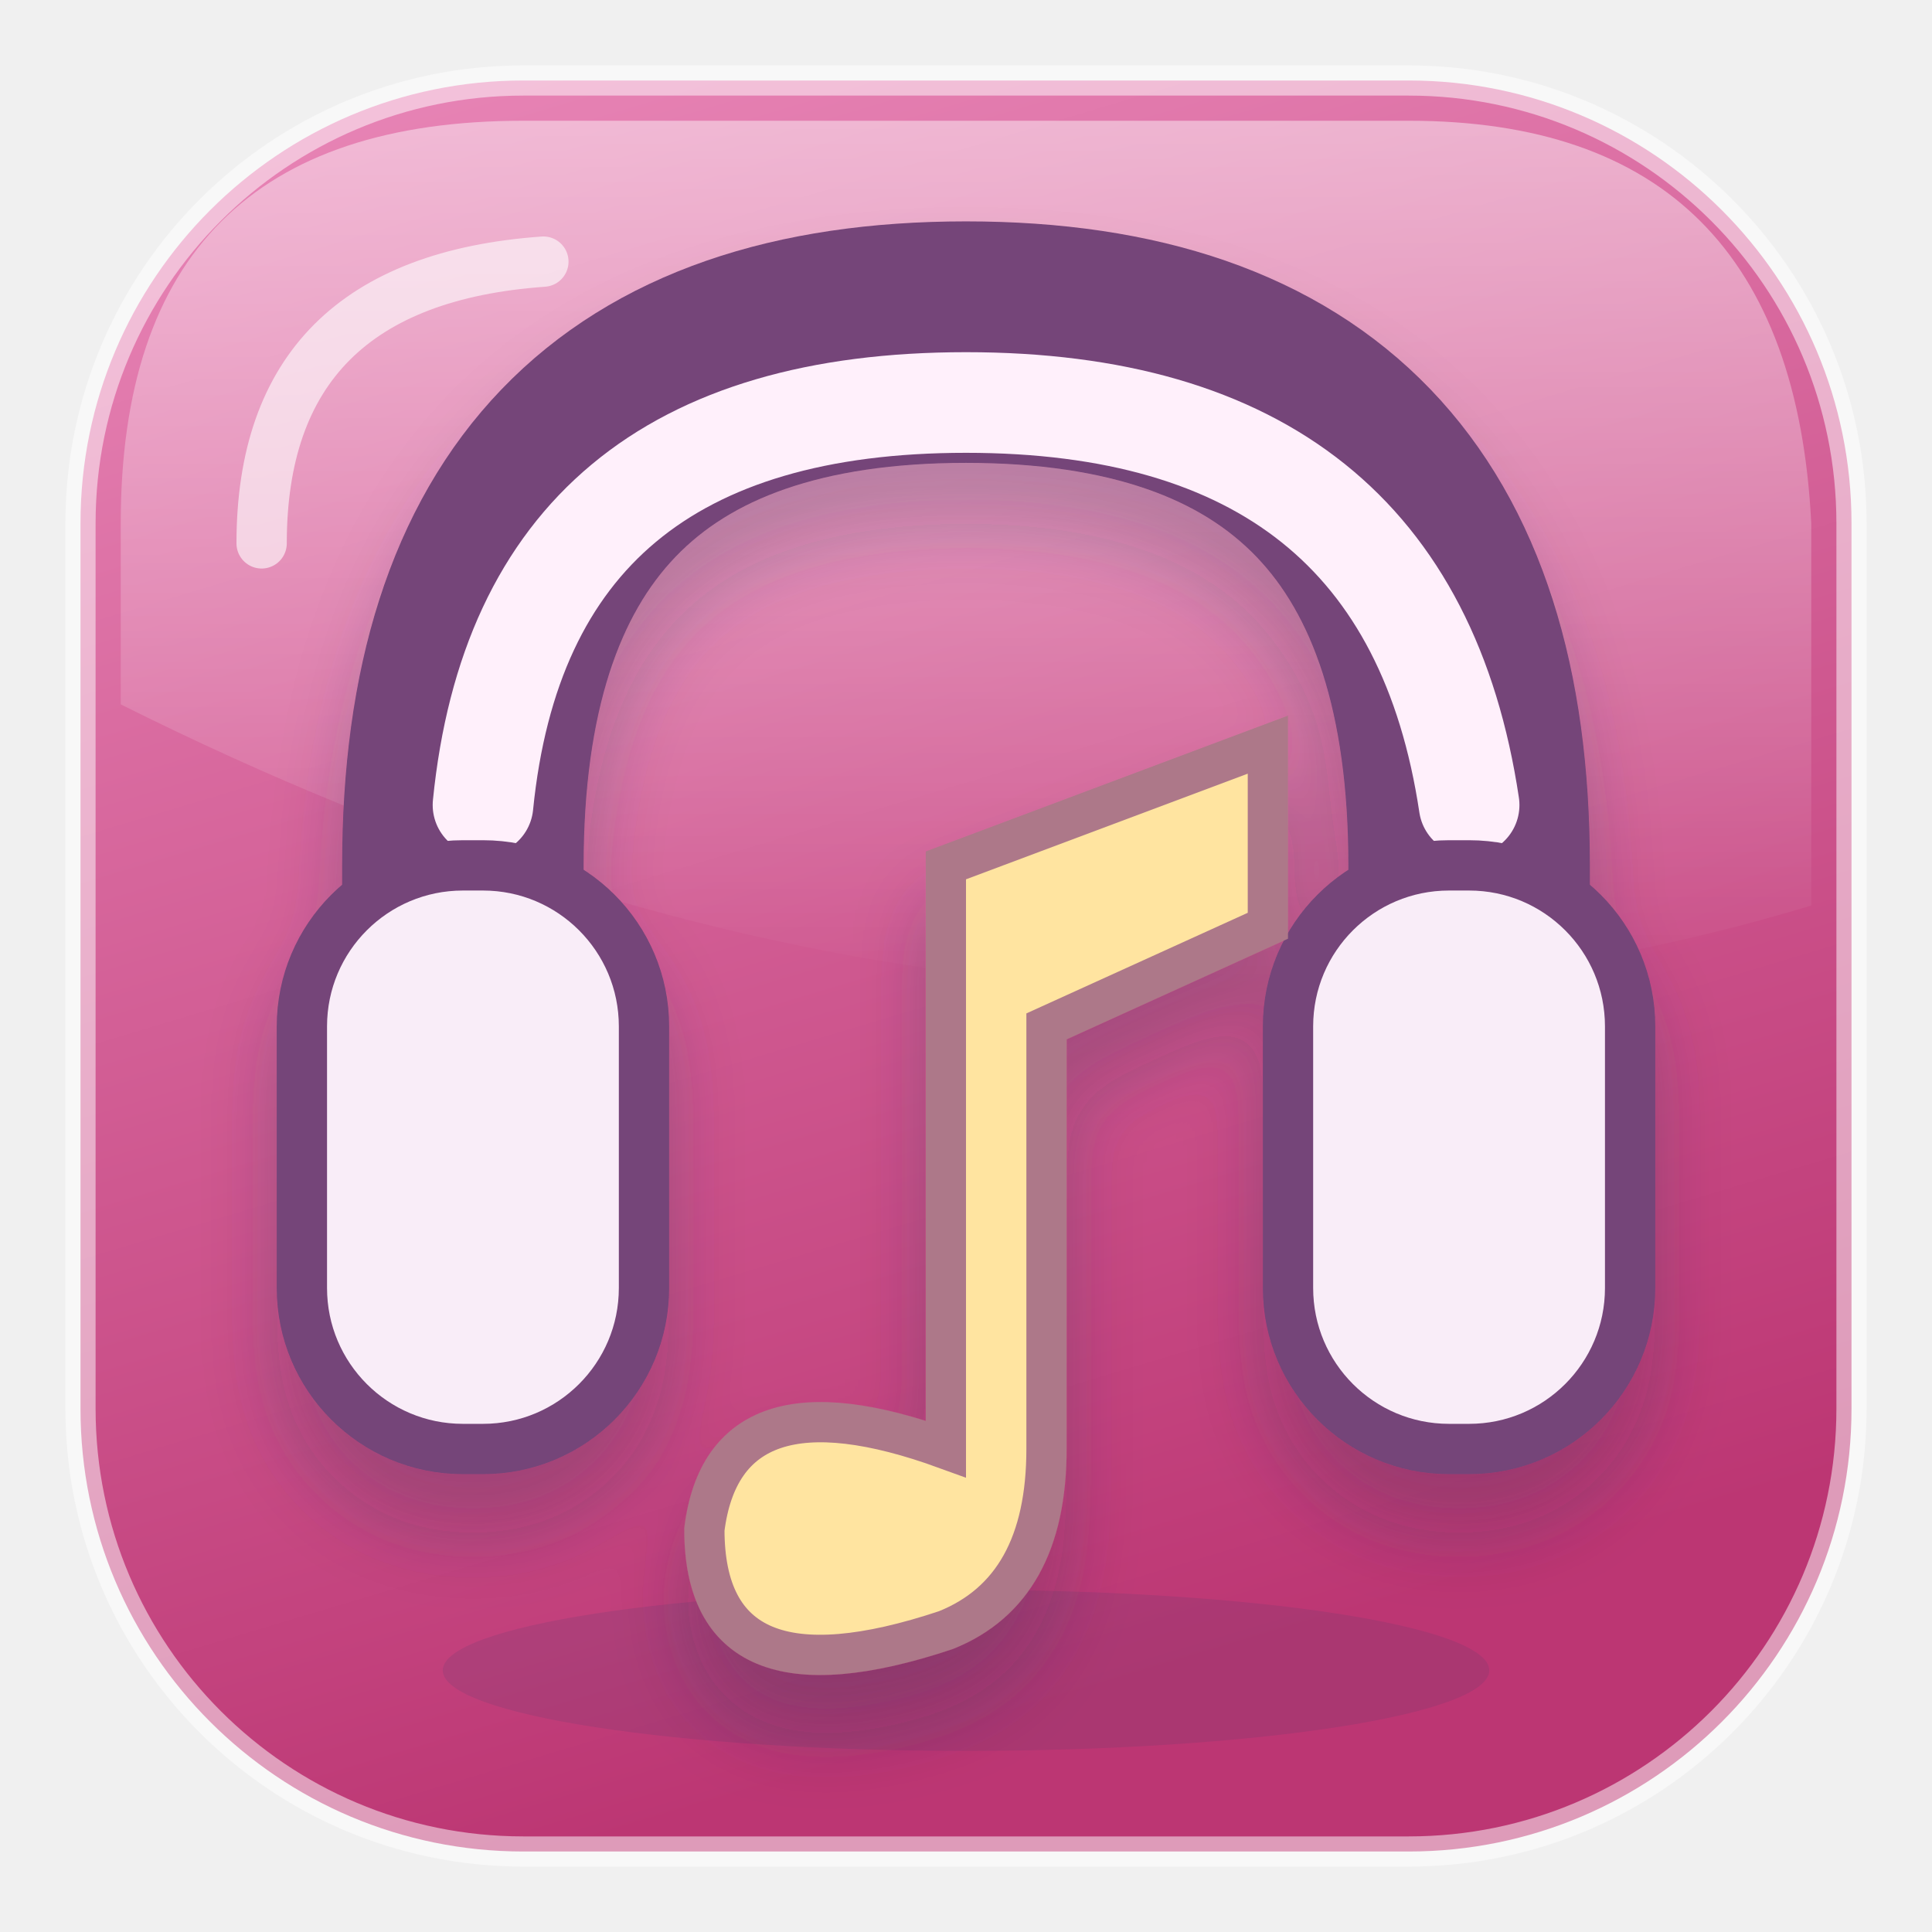
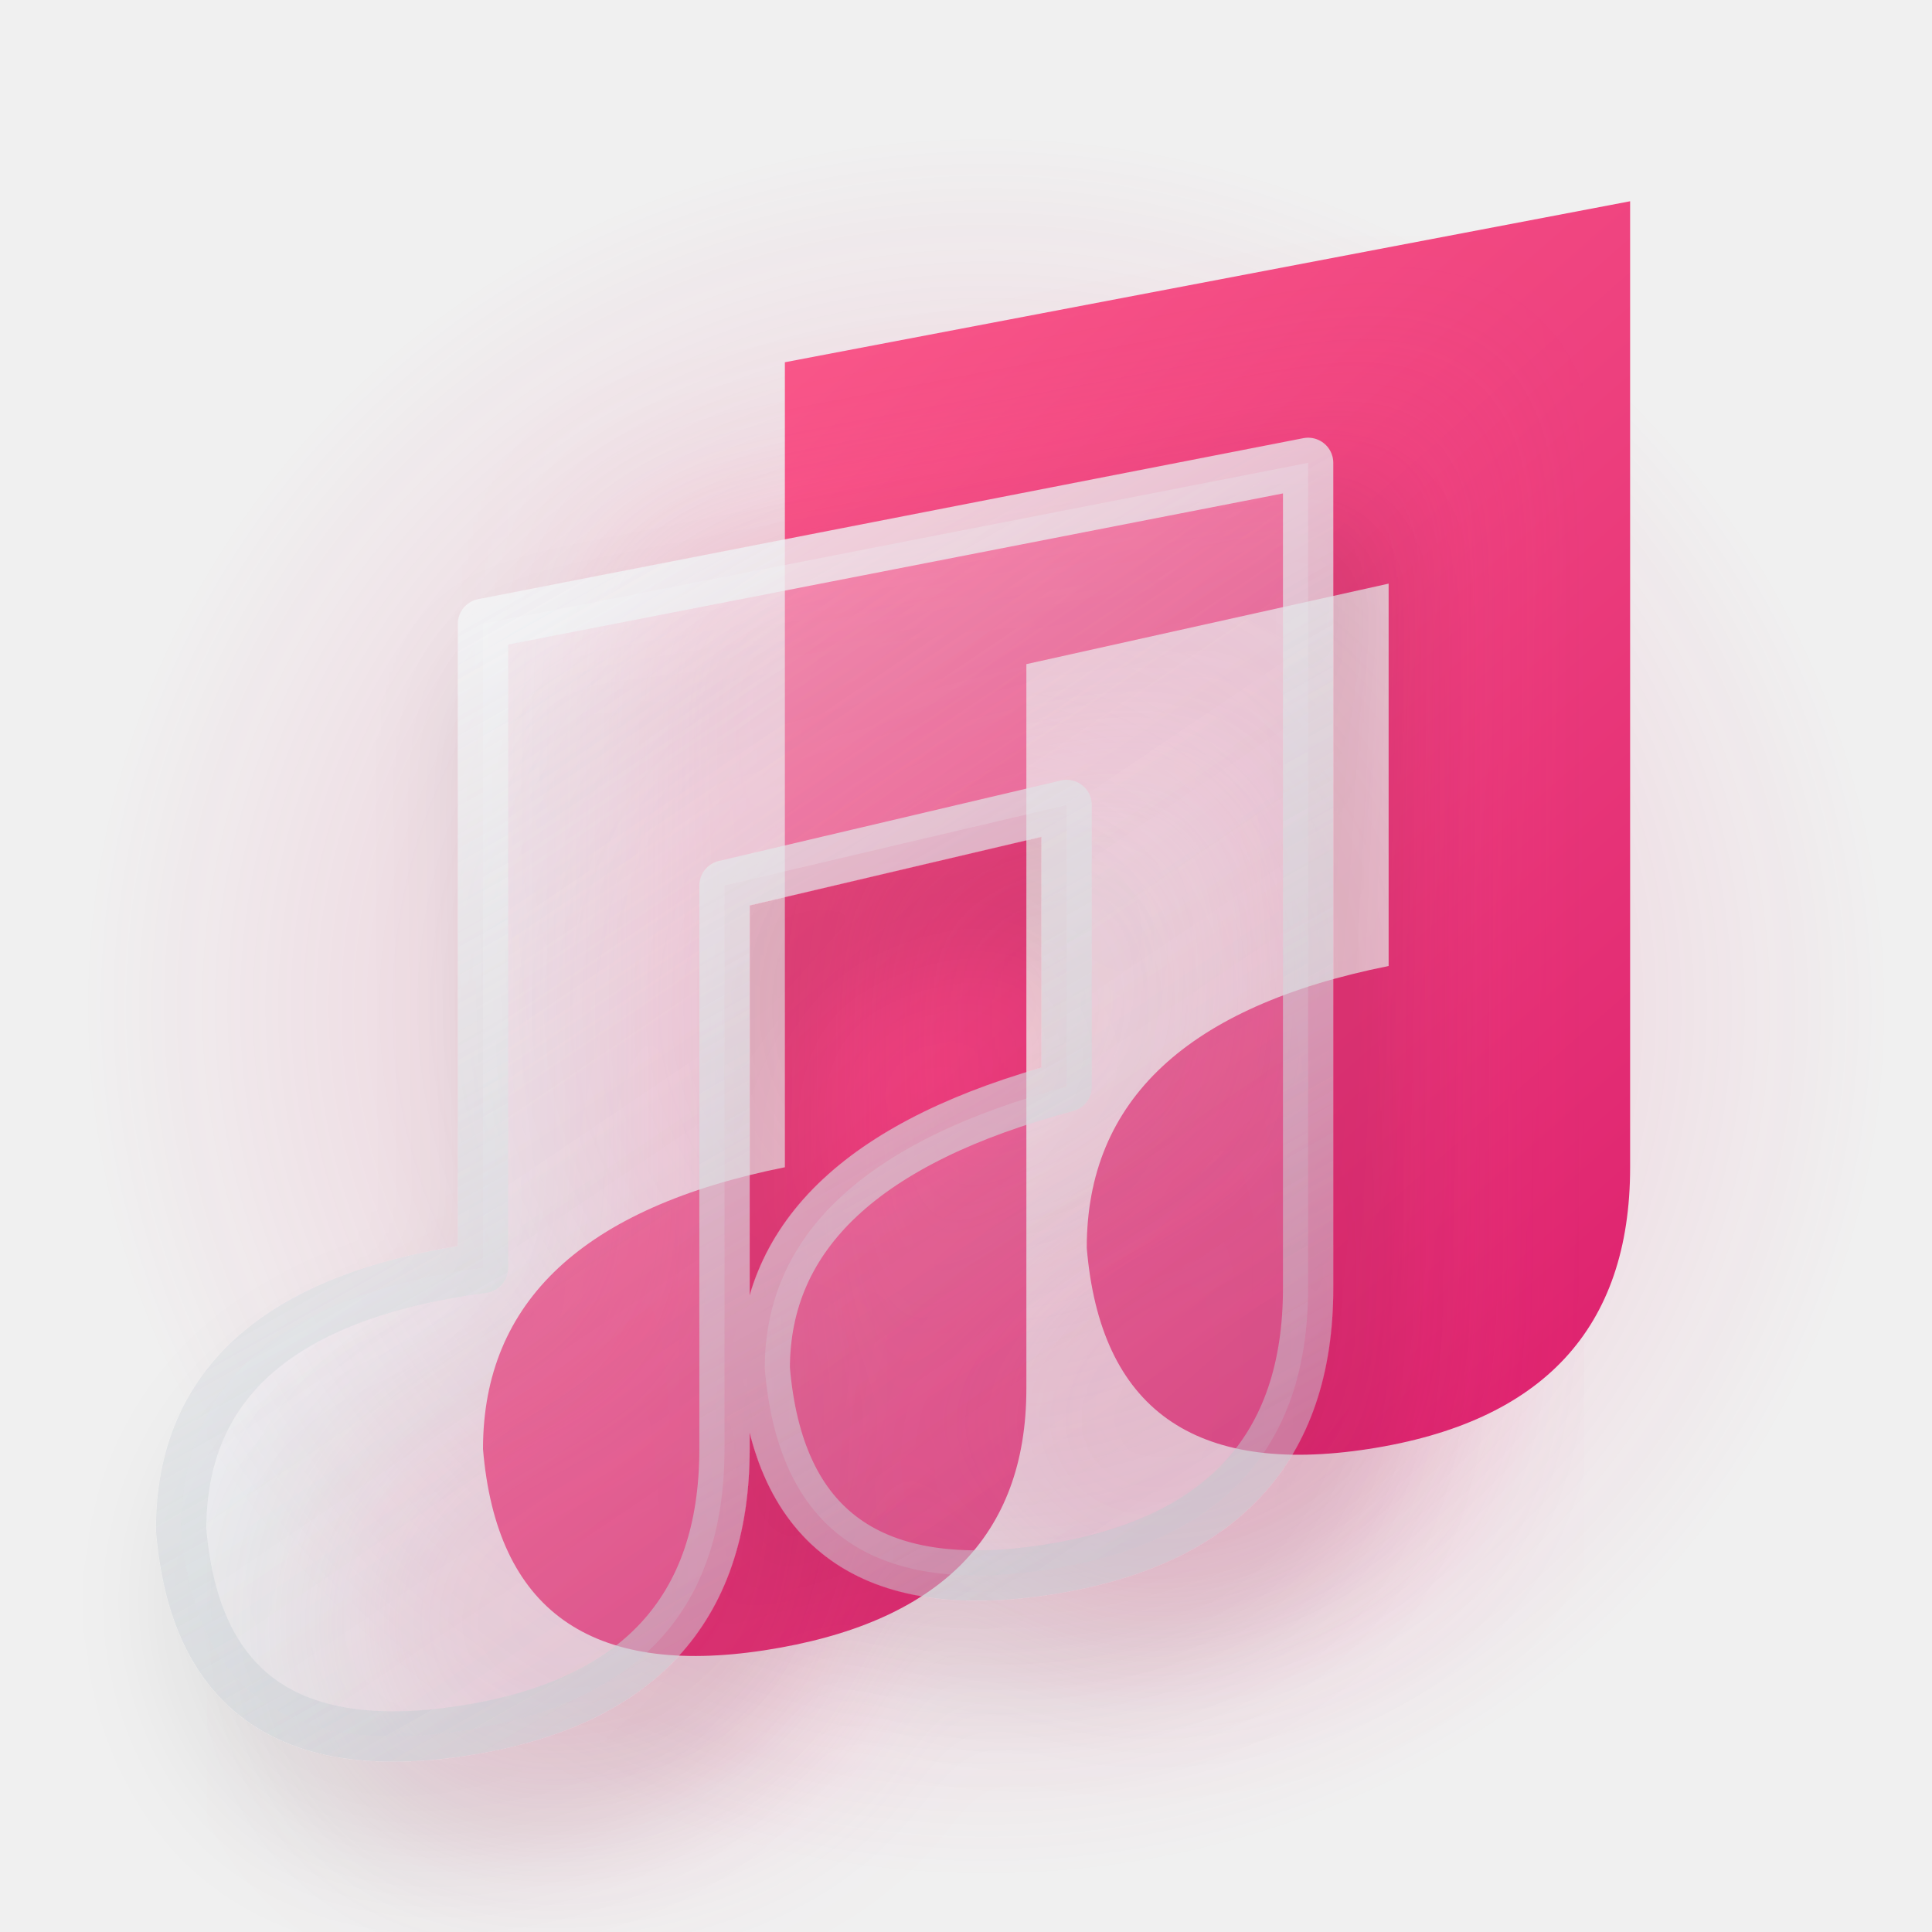
<svg xmlns="http://www.w3.org/2000/svg" viewBox="0 0 96 96">
  <defs>
-     <linearGradient id="tile" x2=".3" y2="1">
-       <stop stop-color="#e987b8" />
-       <stop offset="1" stop-color="#bc3673" />
+     <linearGradient id="color" x1="0" y1="0" x2=".7" y2="1">
+       <stop stop-color="#ff628f" />
+       <stop offset="1" stop-color="#de236f" />
    </linearGradient>
-     <linearGradient id="gloss" x2="0" y2="1">
-       <stop stop-color="#fff" stop-opacity=".45" />
-       <stop offset="1" stop-color="#fff" stop-opacity="0" />
+     <linearGradient id="glass" x1="0" y1="0" x2=".6" y2="1">
+       <stop stop-color="#ffffff" stop-opacity=".45" />
+       <stop offset=".5" stop-color="#f3f7ff" stop-opacity=".23" />
+       <stop offset="1" stop-color="#c3cfd9" stop-opacity=".18" />
    </linearGradient>
-     <filter id="shadow" x="-30%" y="-30%" width="160%" height="170%">
-       <feDropShadow dx="0" dy="3" stdDeviation="1.8" flood-color="#283055" flood-opacity=".23" />
+     <linearGradient id="edge" x1="0" y1="0" x2=".5" y2="1">
+       <stop stop-color="#fff" stop-opacity=".92" />
+       <stop offset="1" stop-color="#c2c8ce" stop-opacity=".48" />
+     </linearGradient>
+     <radialGradient id="glow">
+       <stop stop-color="#ff628f" stop-opacity=".28" />
+       <stop offset="1" stop-color="#de236f" stop-opacity="0" />
+     </radialGradient>
+     <filter id="shadow" x="-40%" y="-40%" width="180%" height="180%">
+       <feDropShadow dy="4" stdDeviation="3" flood-opacity=".22" />
+     </filter>
+     <filter id="haze">
+       <feGaussianBlur stdDeviation="4" />
    </filter>
  </defs>
-   <rect x="4" y="4" width="88" height="88" rx="22" fill="url(#tile)" stroke="#fff" stroke-opacity=".5" stroke-width="1.5" />
-   <path d="M26 6H70Q89 6 90 26V45Q50 57 6 35V26Q6 6 26 6Z" fill="url(#gloss)" />
-   <ellipse cx="48" cy="83" rx="26" ry="4" fill="#23396a" opacity=".12" />
-   <g filter="url(#shadow)">
-     <path d="M23 52V43Q23 17 48 17Q73 17 73 43V52" fill="none" stroke="#754579" stroke-width="12" stroke-linecap="round" />
-     <path d="M24 40Q26 20 48 20Q70 20 73 40" fill="none" stroke="#fff0fb" stroke-width="5" stroke-linecap="round" />
-     <rect x="15" y="43" width="17" height="29" rx="8" fill="#f9edf8" stroke="#754579" stroke-width="2.5" />
-     <rect x="64" y="43" width="17" height="29" rx="8" fill="#f9edf8" stroke="#754579" stroke-width="2.5" />
-     <path d="M47 50V72Q36 68 35 76Q35 85 47 81Q52 79 52 72V51L63 46V37L47 43Z" fill="#ffe4a0" stroke="#ad7889" stroke-width="2" />
+   <ellipse cx="49" cy="50" rx="45" ry="44" fill="url(#glow)" />
+   <g fill="url(#color)">
+     <path d="M39 18 81 10v48q0 12-13 14T54 62q0-11 15-14V29L51 33v36q0 11-13 13T24 72q0-11 15-14Z" />
  </g>
-   <path d="M13 27Q13 14 27 13" stroke="white" opacity=".6" stroke-width="2.5" stroke-linecap="round" fill="none" />
+   <g fill="url(#color)" opacity=".18" filter="url(#haze)" transform="translate(-8 9)">
+     <path d="M39 18 81 10v48q0 12-13 14T54 62q0-11 15-14V29L51 33v36q0 11-13 13T24 72q0-11 15-14Z" />
+   </g>
+   <g fill="url(#glass)" stroke="url(#edge)" stroke-width="2.5" stroke-linejoin="round" stroke-linecap="round" filter="url(#shadow)">
+     <path d="M24 31 65 23v41q0 12-13 14T38 68q0-10 15-14V40L36 44v28q0 12-13 14T9 76q0-11 15-13Z" />
+   </g>
</svg>
